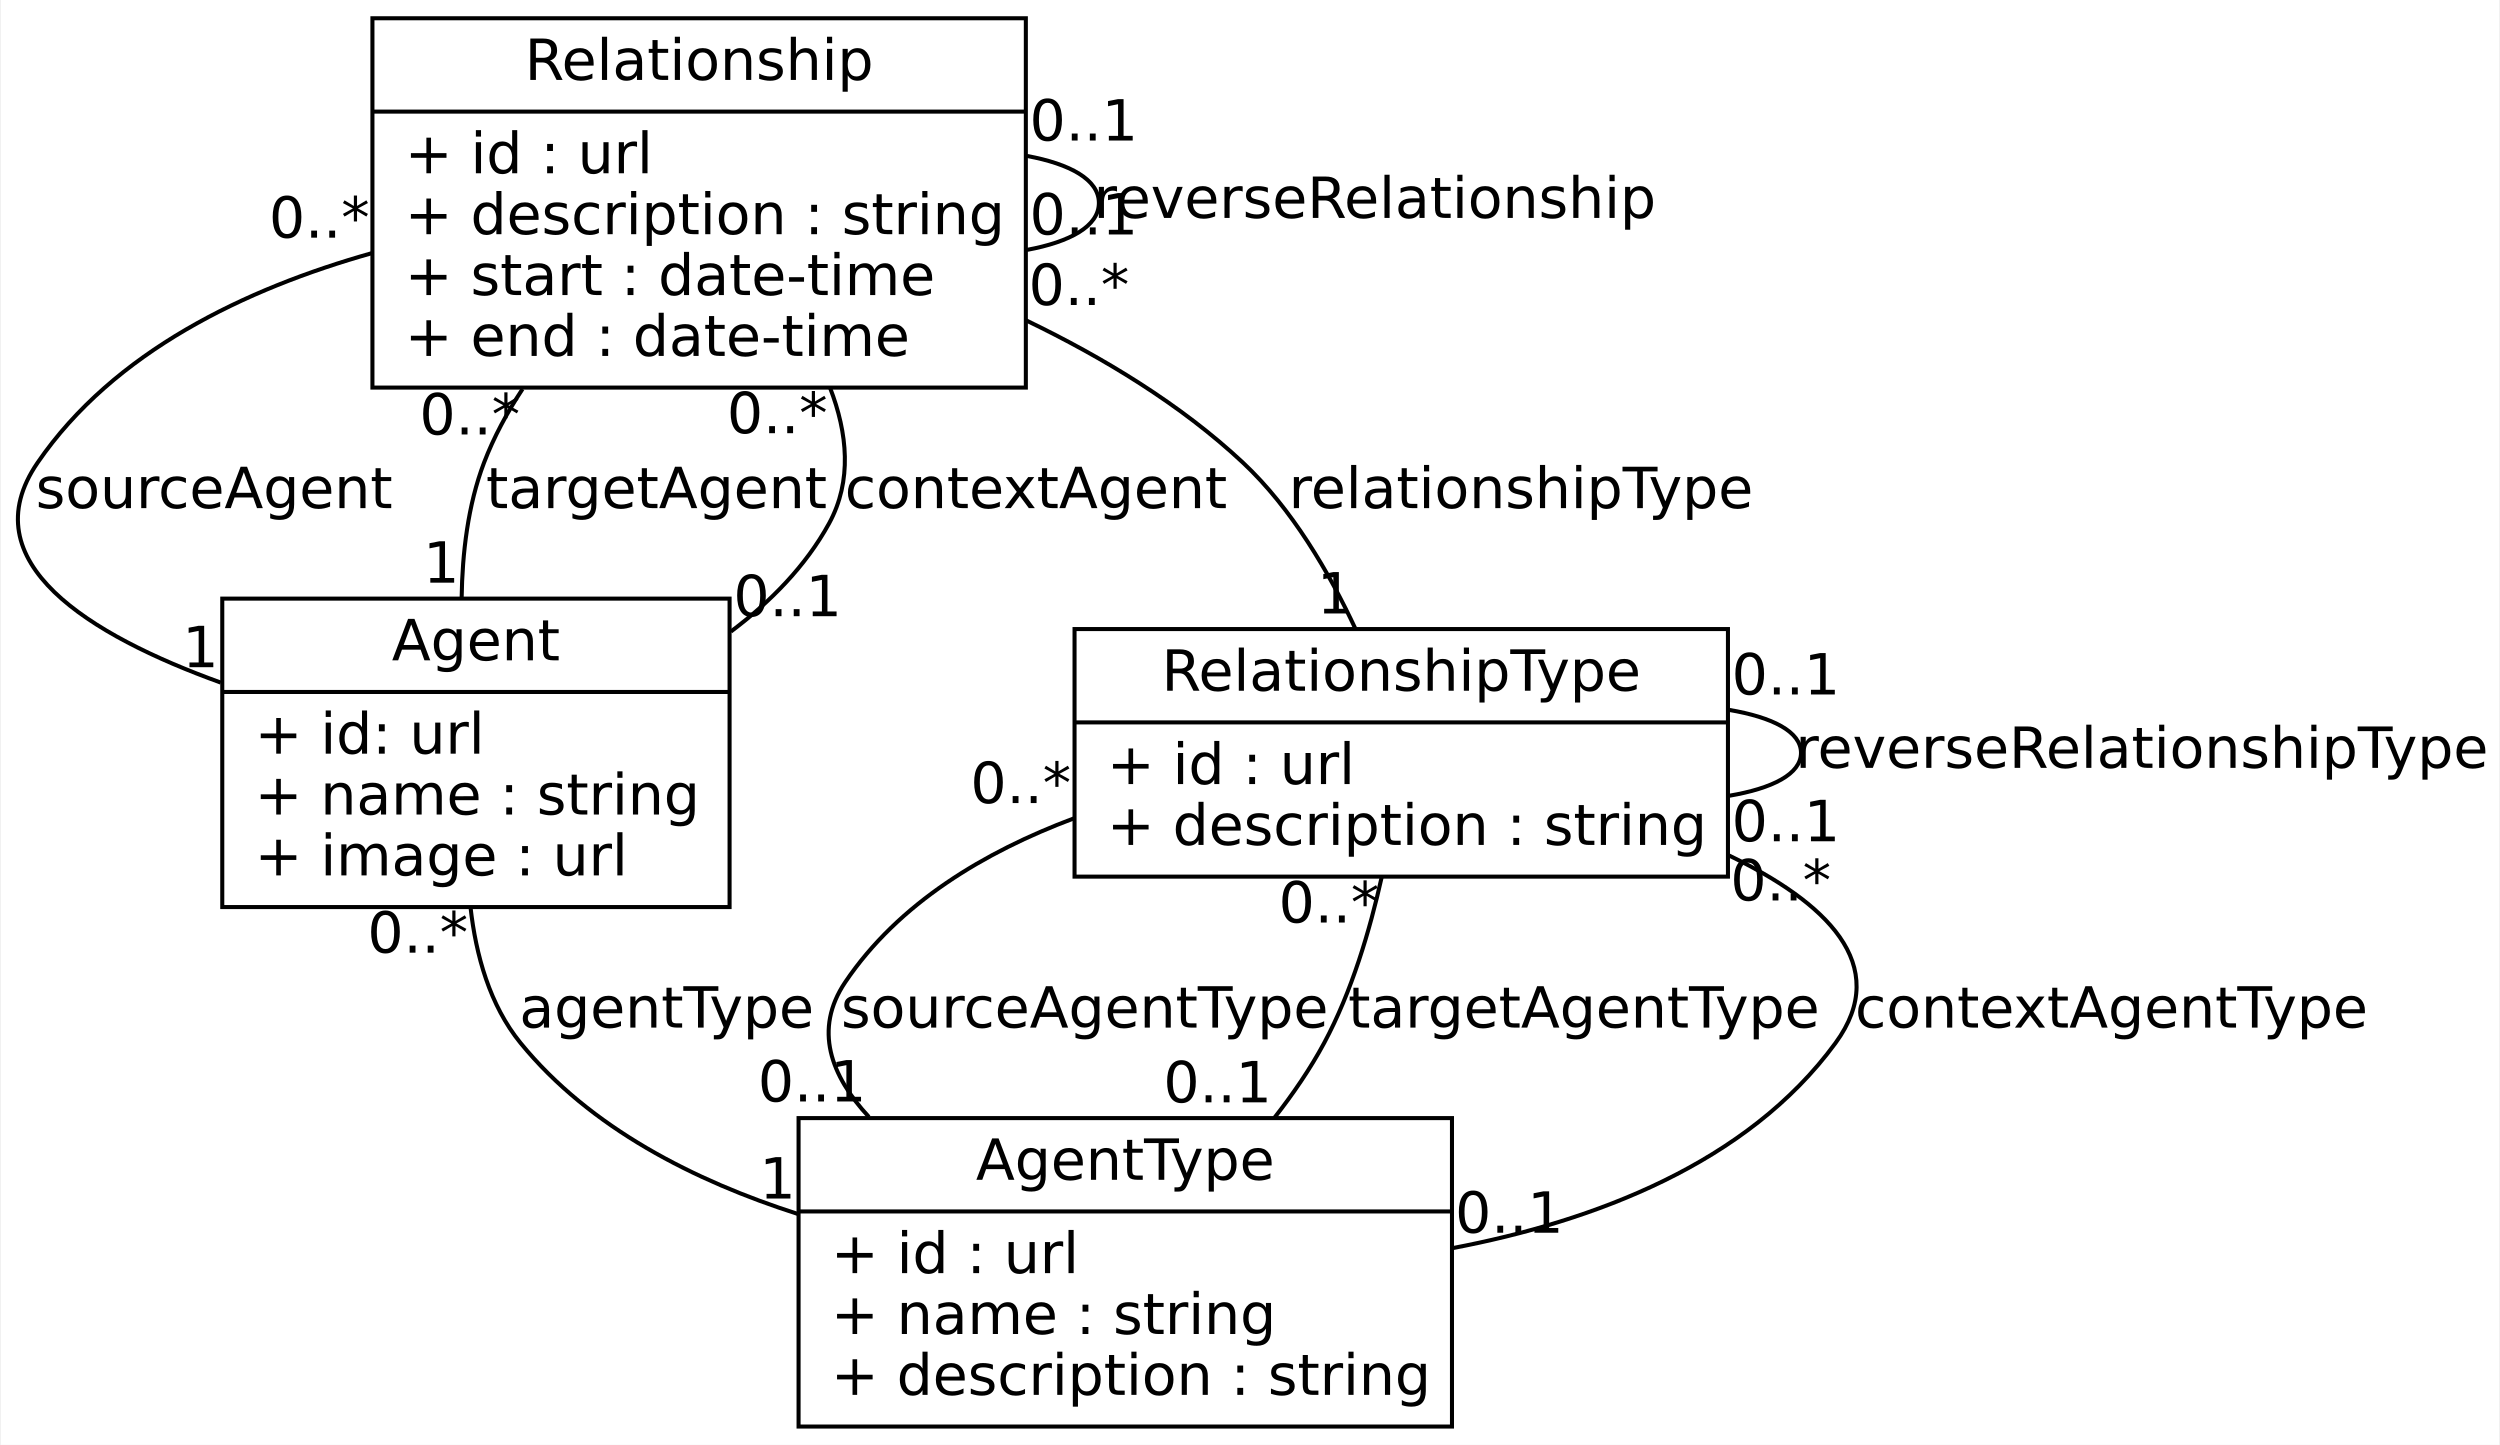
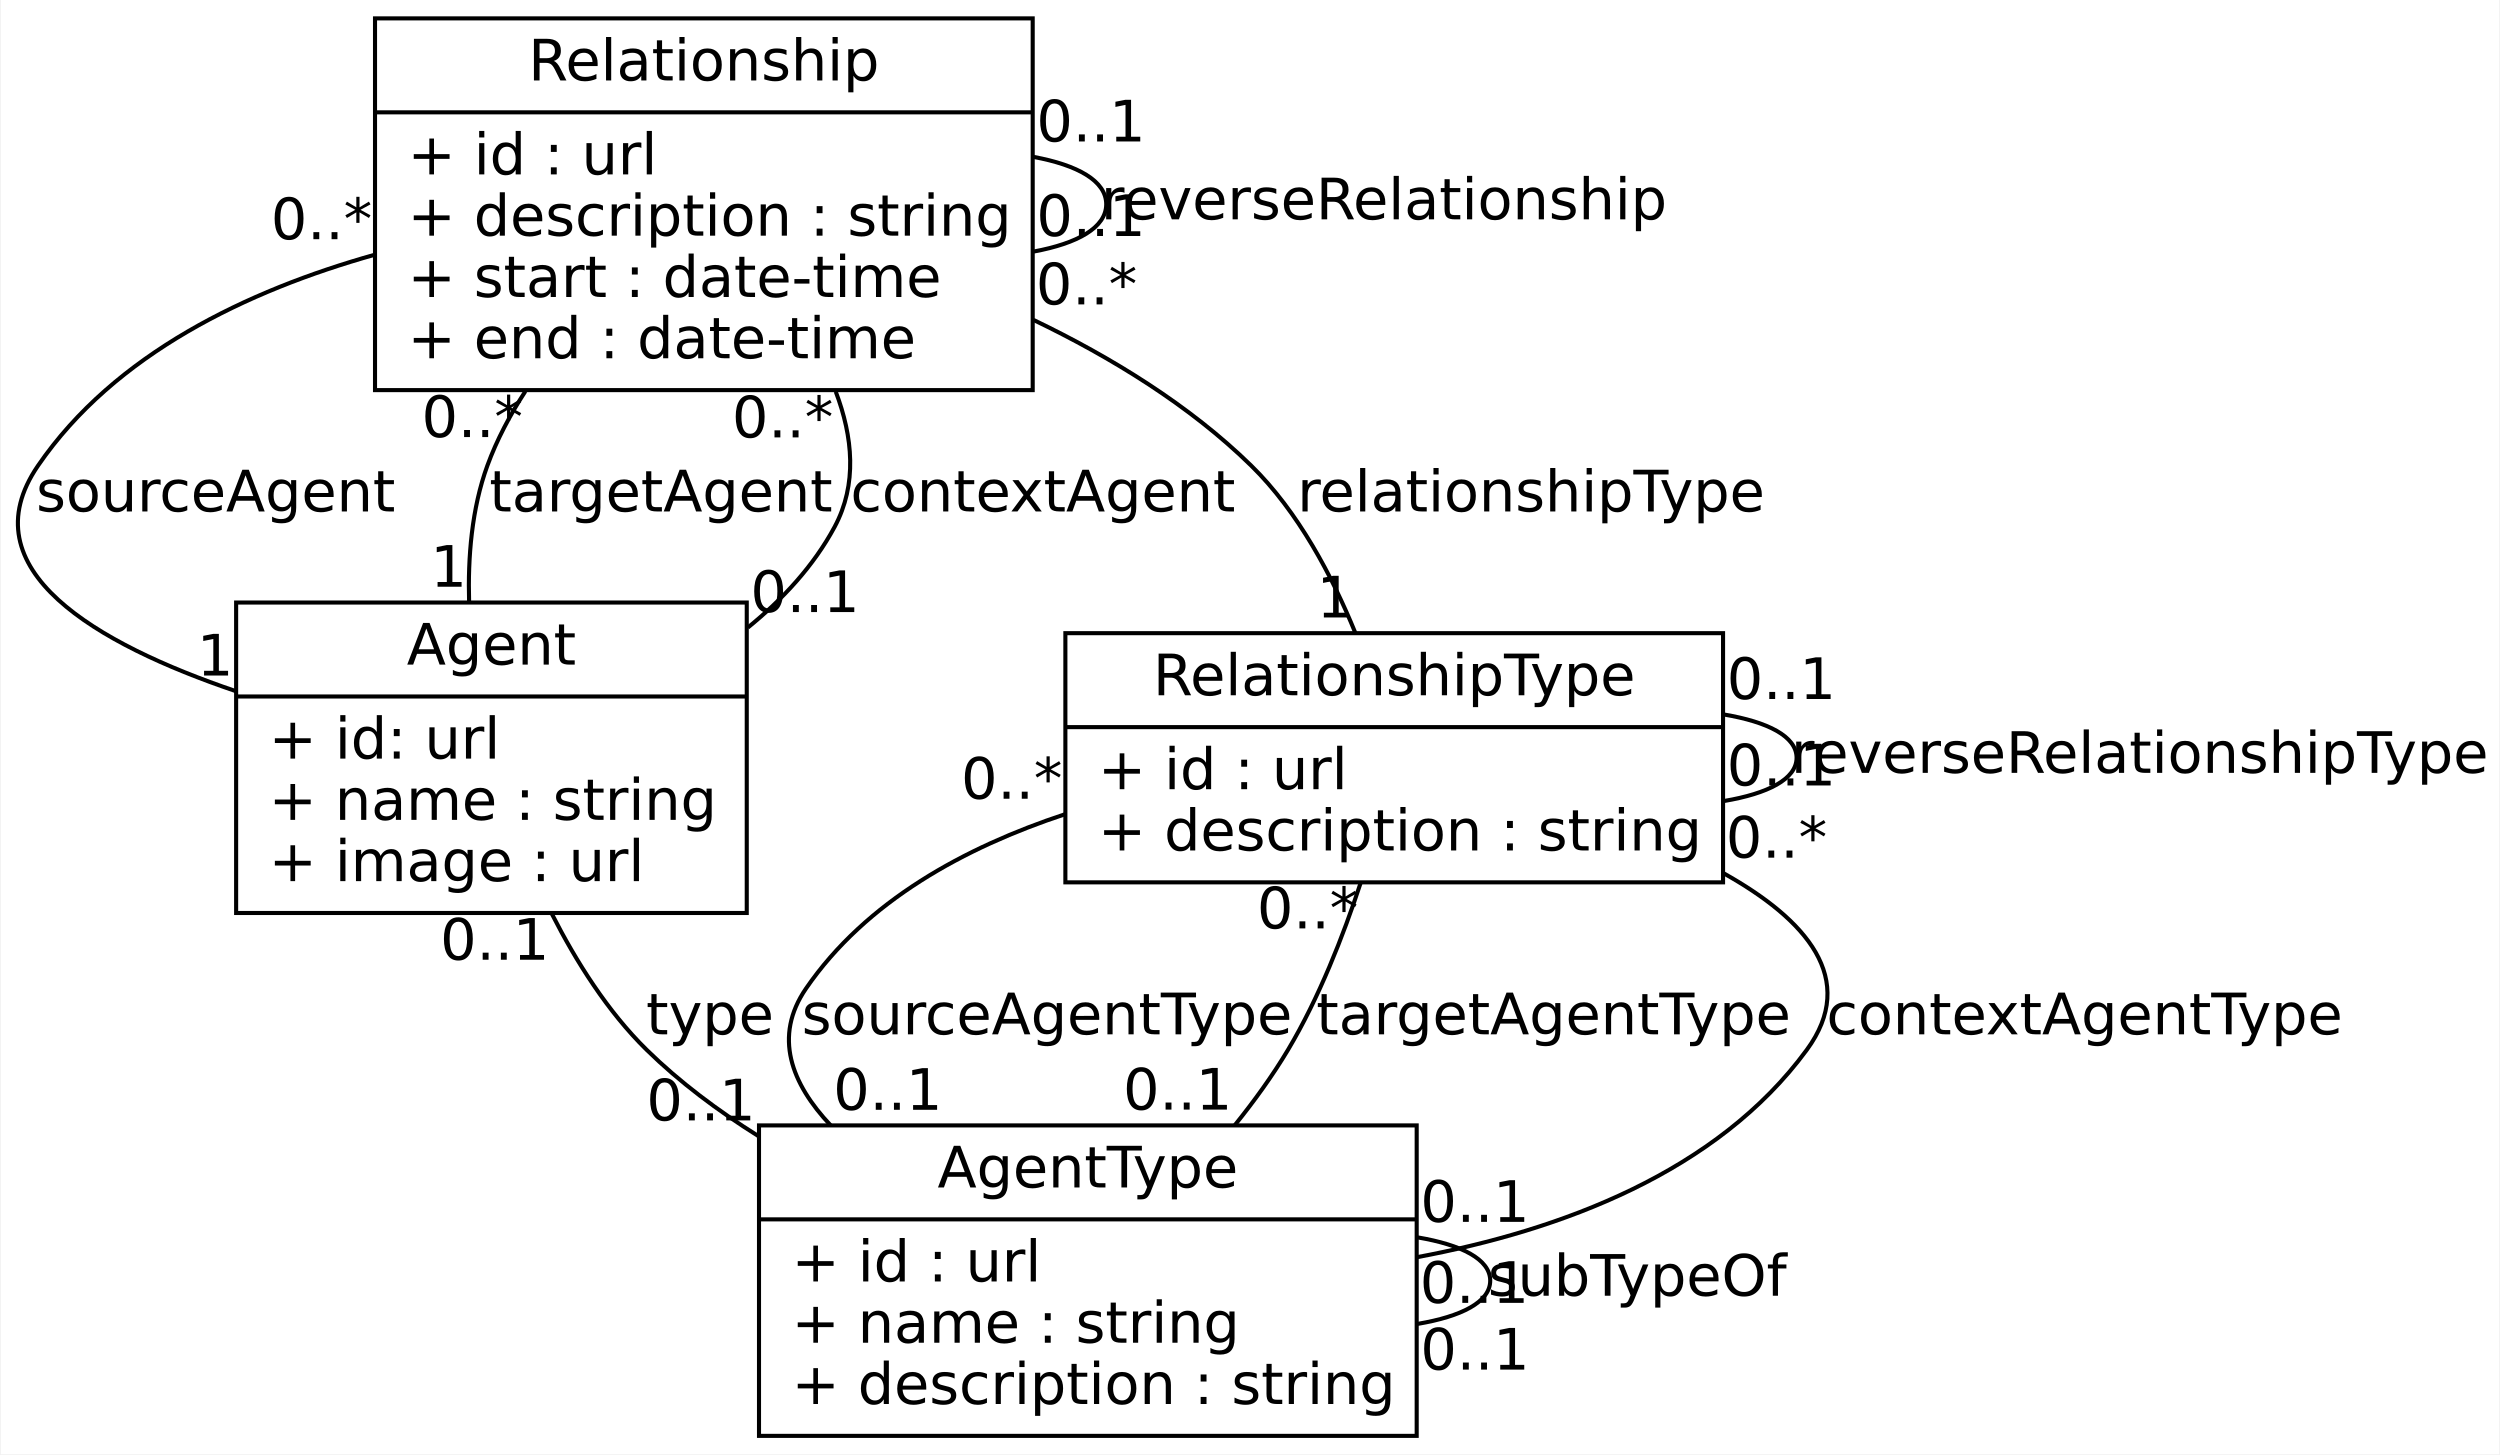
- <svg xmlns="http://www.w3.org/2000/svg" width="616pt" height="356pt" viewBox="0.00 0.00 615.54 356.00">
+ <svg xmlns="http://www.w3.org/2000/svg" width="612pt" height="356pt" viewBox="0.00 0.00 611.60 356.00">
  <g id="graph0" class="graph" transform="scale(1 1) rotate(0) translate(4 352)">
-     <polygon fill="white" stroke="none" points="-4,4 -4,-352 611.537,-352 611.537,4 -4,4" />
+     <polygon fill="white" stroke="none" points="-4,4 -4,-352 607.604,-352 607.604,4 -4,4" />
    <g id="node1" class="node">
-       <polygon fill="none" stroke="black" points="192.537,-0.5 192.537,-76.5 353.537,-76.5 353.537,-0.5 192.537,-0.5" />
-       <text text-anchor="middle" x="273.037" y="-61.3" font-family="Bitstream Vera Sans" font-size="14.00">AgentType</text>
-       <polyline fill="none" stroke="black" points="192.537,-53.5 353.537,-53.5 " />
-       <text text-anchor="start" x="200.537" y="-38.3" font-family="Bitstream Vera Sans" font-size="14.00">+ id : url</text>
-       <text text-anchor="start" x="200.537" y="-23.3" font-family="Bitstream Vera Sans" font-size="14.00">+ name : string</text>
-       <text text-anchor="start" x="200.537" y="-8.3" font-family="Bitstream Vera Sans" font-size="14.00">+ description : string</text>
+       <polygon fill="none" stroke="black" points="181.604,-0.5 181.604,-76.5 342.604,-76.5 342.604,-0.5 181.604,-0.5" />
+       <text text-anchor="middle" x="262.104" y="-61.3" font-family="Bitstream Vera Sans" font-size="14.00">AgentType</text>
+       <polyline fill="none" stroke="black" points="181.604,-53.5 342.604,-53.5 " />
+       <text text-anchor="start" x="189.604" y="-38.3" font-family="Bitstream Vera Sans" font-size="14.00">+ id : url</text>
+       <text text-anchor="start" x="189.604" y="-23.3" font-family="Bitstream Vera Sans" font-size="14.00">+ name : string</text>
+       <text text-anchor="start" x="189.604" y="-8.3" font-family="Bitstream Vera Sans" font-size="14.00">+ description : string</text>
+     </g>
+     <g id="edge8" class="edge">
+       <path fill="none" stroke="black" d="M342.873,-49.082C353.534,-47.277 360.604,-43.75 360.604,-38.5 360.604,-33.25 353.534,-29.723 342.873,-27.918" />
+       <text text-anchor="middle" x="396.604" y="-34.8" font-family="Bitstream Vera Sans" font-size="14.00">subTypeOf</text>
+       <text text-anchor="middle" x="356.873" y="-16.718" font-family="Bitstream Vera Sans" font-size="14.00">0..1</text>
+       <text text-anchor="middle" x="356.873" y="-52.882" font-family="Bitstream Vera Sans" font-size="14.00">0..1</text>
    </g>
    <g id="node2" class="node">
-       <polygon fill="none" stroke="black" points="50.537,-128.5 50.537,-204.5 175.537,-204.5 175.537,-128.5 50.537,-128.5" />
-       <text text-anchor="middle" x="113.037" y="-189.3" font-family="Bitstream Vera Sans" font-size="14.00">Agent</text>
-       <polyline fill="none" stroke="black" points="50.537,-181.5 175.537,-181.5 " />
-       <text text-anchor="start" x="58.537" y="-166.3" font-family="Bitstream Vera Sans" font-size="14.00">+ id: url</text>
-       <text text-anchor="start" x="58.537" y="-151.3" font-family="Bitstream Vera Sans" font-size="14.00">+ name : string</text>
-       <text text-anchor="start" x="58.537" y="-136.3" font-family="Bitstream Vera Sans" font-size="14.00">+ image : url</text>
+       <polygon fill="none" stroke="black" points="53.604,-128.5 53.604,-204.5 178.604,-204.5 178.604,-128.5 53.604,-128.5" />
+       <text text-anchor="middle" x="116.104" y="-189.3" font-family="Bitstream Vera Sans" font-size="14.00">Agent</text>
+       <polyline fill="none" stroke="black" points="53.604,-181.5 178.604,-181.5 " />
+       <text text-anchor="start" x="61.604" y="-166.3" font-family="Bitstream Vera Sans" font-size="14.00">+ id: url</text>
+       <text text-anchor="start" x="61.604" y="-151.3" font-family="Bitstream Vera Sans" font-size="14.00">+ name : string</text>
+       <text text-anchor="start" x="61.604" y="-136.3" font-family="Bitstream Vera Sans" font-size="14.00">+ image : url</text>
    </g>
-     <g id="edge8" class="edge">
-       <path fill="none" stroke="black" d="M111.704,-128.468C113.02,-116.685 116.44,-104.309 124.037,-95 141.142,-74.042 166.986,-60.996 192.372,-52.877" />
-       <text text-anchor="middle" x="160.037" y="-98.8" font-family="Bitstream Vera Sans" font-size="14.00">agentType</text>
-       <text text-anchor="middle" x="187.372" y="-56.677" font-family="Bitstream Vera Sans" font-size="14.00">1</text>
-       <text text-anchor="middle" x="98.704" y="-117.268" font-family="Bitstream Vera Sans" font-size="14.00">0..*</text>
+     <g id="edge9" class="edge">
+       <path fill="none" stroke="black" d="M130.911,-128.258C136.846,-116.596 144.573,-104.345 154.104,-95 162.157,-87.104 171.561,-80.084 181.399,-73.919" />
+       <text text-anchor="middle" x="169.604" y="-98.8" font-family="Bitstream Vera Sans" font-size="14.00">type</text>
+       <text text-anchor="middle" x="167.399" y="-77.719" font-family="Bitstream Vera Sans" font-size="14.00">0..1</text>
+       <text text-anchor="middle" x="116.911" y="-117.058" font-family="Bitstream Vera Sans" font-size="14.00">0..1</text>
    </g>
    <g id="node3" class="node">
-       <polygon fill="none" stroke="black" points="260.537,-136 260.537,-197 421.537,-197 421.537,-136 260.537,-136" />
-       <text text-anchor="middle" x="341.037" y="-181.8" font-family="Bitstream Vera Sans" font-size="14.00">RelationshipType</text>
-       <polyline fill="none" stroke="black" points="260.537,-174 421.537,-174 " />
-       <text text-anchor="start" x="268.537" y="-158.8" font-family="Bitstream Vera Sans" font-size="14.00">+ id : url</text>
-       <text text-anchor="start" x="268.537" y="-143.8" font-family="Bitstream Vera Sans" font-size="14.00">+ description : string</text>
+       <polygon fill="none" stroke="black" points="256.604,-136 256.604,-197 417.604,-197 417.604,-136 256.604,-136" />
+       <text text-anchor="middle" x="337.104" y="-181.8" font-family="Bitstream Vera Sans" font-size="14.00">RelationshipType</text>
+       <polyline fill="none" stroke="black" points="256.604,-174 417.604,-174 " />
+       <text text-anchor="start" x="264.604" y="-158.8" font-family="Bitstream Vera Sans" font-size="14.00">+ id : url</text>
+       <text text-anchor="start" x="264.604" y="-143.8" font-family="Bitstream Vera Sans" font-size="14.00">+ description : string</text>
    </g>
    <g id="edge4" class="edge">
-       <path fill="none" stroke="black" d="M260.285,-150.323C238.402,-142.116 217.159,-129.473 204.037,-110 196.19,-98.354 200.449,-86.935 209.864,-76.793" />
-       <text text-anchor="middle" x="263.037" y="-98.8" font-family="Bitstream Vera Sans" font-size="14.00">sourceAgentType</text>
-       <text text-anchor="middle" x="195.864" y="-80.593" font-family="Bitstream Vera Sans" font-size="14.00">0..1</text>
-       <text text-anchor="middle" x="247.285" y="-154.123" font-family="Bitstream Vera Sans" font-size="14.00">0..*</text>
+       <path fill="none" stroke="black" d="M256.478,-152.664C232.045,-144.586 207.81,-131.428 193.104,-110 185.06,-98.28 189.486,-86.749 199.14,-76.516" />
+       <text text-anchor="middle" x="252.104" y="-98.8" font-family="Bitstream Vera Sans" font-size="14.00">sourceAgentType</text>
+       <text text-anchor="middle" x="213.14" y="-80.316" font-family="Bitstream Vera Sans" font-size="14.00">0..1</text>
+       <text text-anchor="middle" x="243.478" y="-156.464" font-family="Bitstream Vera Sans" font-size="14.00">0..*</text>
    </g>
    <g id="edge5" class="edge">
-       <path fill="none" stroke="black" d="M336.224,-135.892C333.317,-122.831 328.82,-107.617 322.037,-95 318.629,-88.66 314.367,-82.438 309.788,-76.586" />
-       <text text-anchor="middle" x="386.037" y="-98.8" font-family="Bitstream Vera Sans" font-size="14.00">targetAgentType</text>
-       <text text-anchor="middle" x="295.788" y="-80.386" font-family="Bitstream Vera Sans" font-size="14.00">0..1</text>
-       <text text-anchor="middle" x="323.224" y="-124.692" font-family="Bitstream Vera Sans" font-size="14.00">0..*</text>
+       <path fill="none" stroke="black" d="M328.904,-135.93C324.613,-122.876 318.661,-107.657 311.104,-95 307.348,-88.71 302.835,-82.469 298.089,-76.568" />
+       <text text-anchor="middle" x="376.104" y="-98.8" font-family="Bitstream Vera Sans" font-size="14.00">targetAgentType</text>
+       <text text-anchor="middle" x="284.089" y="-80.368" font-family="Bitstream Vera Sans" font-size="14.00">0..1</text>
+       <text text-anchor="middle" x="315.904" y="-124.73" font-family="Bitstream Vera Sans" font-size="14.00">0..*</text>
    </g>
    <g id="edge6" class="edge">
-       <path fill="none" stroke="black" d="M421.538,-141.335C445.556,-129.82 462.162,-114.298 448.037,-95 426.294,-65.294 388.548,-51.095 353.666,-44.458" />
-       <text text-anchor="middle" x="516.037" y="-98.8" font-family="Bitstream Vera Sans" font-size="14.00">contextAgentType</text>
-       <text text-anchor="middle" x="367.666" y="-48.258" font-family="Bitstream Vera Sans" font-size="14.00">0..1</text>
-       <text text-anchor="middle" x="434.538" y="-130.135" font-family="Bitstream Vera Sans" font-size="14.00">0..*</text>
+       <path fill="none" stroke="black" d="M417.694,-138.249C437.976,-126.92 450.811,-112.331 438.104,-95 416.128,-65.028 377.931,-50.823 342.726,-44.25" />
+       <text text-anchor="middle" x="506.104" y="-98.8" font-family="Bitstream Vera Sans" font-size="14.00">contextAgentType</text>
+       <text text-anchor="middle" x="356.726" y="-33.05" font-family="Bitstream Vera Sans" font-size="14.00">0..1</text>
+       <text text-anchor="middle" x="430.694" y="-142.049" font-family="Bitstream Vera Sans" font-size="14.00">0..*</text>
    </g>
-     <g id="edge9" class="edge">
-       <path fill="none" stroke="black" d="M421.807,-177.082C432.467,-175.277 439.537,-171.75 439.537,-166.5 439.537,-161.25 432.467,-157.723 421.807,-155.918" />
-       <text text-anchor="middle" x="523.537" y="-162.8" font-family="Bitstream Vera Sans" font-size="14.00">reverseRelationshipType</text>
-       <text text-anchor="middle" x="435.807" y="-144.718" font-family="Bitstream Vera Sans" font-size="14.00">0..1</text>
-       <text text-anchor="middle" x="435.807" y="-180.882" font-family="Bitstream Vera Sans" font-size="14.00">0..1</text>
+     <g id="edge10" class="edge">
+       <path fill="none" stroke="black" d="M417.873,-177.082C428.534,-175.277 435.604,-171.75 435.604,-166.5 435.604,-161.25 428.534,-157.723 417.873,-155.918" />
+       <text text-anchor="middle" x="519.604" y="-162.8" font-family="Bitstream Vera Sans" font-size="14.00">reverseRelationshipType</text>
+       <text text-anchor="middle" x="431.873" y="-159.718" font-family="Bitstream Vera Sans" font-size="14.00">0..1</text>
+       <text text-anchor="middle" x="431.873" y="-180.882" font-family="Bitstream Vera Sans" font-size="14.00">0..1</text>
    </g>
    <g id="node4" class="node">
-       <polygon fill="none" stroke="black" points="87.537,-256.5 87.537,-347.5 248.537,-347.5 248.537,-256.5 87.537,-256.5" />
-       <text text-anchor="middle" x="168.037" y="-332.3" font-family="Bitstream Vera Sans" font-size="14.00">Relationship</text>
-       <polyline fill="none" stroke="black" points="87.537,-324.5 248.537,-324.5 " />
-       <text text-anchor="start" x="95.537" y="-309.3" font-family="Bitstream Vera Sans" font-size="14.00">+ id : url</text>
-       <text text-anchor="start" x="95.537" y="-294.3" font-family="Bitstream Vera Sans" font-size="14.00">+ description : string</text>
-       <text text-anchor="start" x="95.537" y="-279.3" font-family="Bitstream Vera Sans" font-size="14.00">+ start : date-time</text>
-       <text text-anchor="start" x="95.537" y="-264.3" font-family="Bitstream Vera Sans" font-size="14.00">+ end : date-time</text>
+       <polygon fill="none" stroke="black" points="87.604,-256.5 87.604,-347.5 248.604,-347.5 248.604,-256.5 87.604,-256.5" />
+       <text text-anchor="middle" x="168.104" y="-332.3" font-family="Bitstream Vera Sans" font-size="14.00">Relationship</text>
+       <polyline fill="none" stroke="black" points="87.604,-324.5 248.604,-324.5 " />
+       <text text-anchor="start" x="95.604" y="-309.3" font-family="Bitstream Vera Sans" font-size="14.00">+ id : url</text>
+       <text text-anchor="start" x="95.604" y="-294.3" font-family="Bitstream Vera Sans" font-size="14.00">+ description : string</text>
+       <text text-anchor="start" x="95.604" y="-279.3" font-family="Bitstream Vera Sans" font-size="14.00">+ start : date-time</text>
+       <text text-anchor="start" x="95.604" y="-264.3" font-family="Bitstream Vera Sans" font-size="14.00">+ end : date-time</text>
    </g>
    <g id="edge1" class="edge">
-       <path fill="none" stroke="black" d="M87.447,-289.638C56.359,-280.886 23.822,-265.4 5.037,-238 -11.739,-213.53 17.783,-195.504 50.171,-183.807" />
-       <text text-anchor="middle" x="48.537" y="-226.8" font-family="Bitstream Vera Sans" font-size="14.00">sourceAgent</text>
-       <text text-anchor="middle" x="45.171" y="-187.607" font-family="Bitstream Vera Sans" font-size="14.00">1</text>
-       <text text-anchor="middle" x="74.447" y="-293.438" font-family="Bitstream Vera Sans" font-size="14.00">0..*</text>
+       <path fill="none" stroke="black" d="M87.514,-289.638C56.426,-280.886 23.889,-265.4 5.104,-238 -12.323,-212.581 19.498,-194.366 53.472,-182.825" />
+       <text text-anchor="middle" x="48.604" y="-226.8" font-family="Bitstream Vera Sans" font-size="14.00">sourceAgent</text>
+       <text text-anchor="middle" x="48.472" y="-186.625" font-family="Bitstream Vera Sans" font-size="14.00">1</text>
+       <text text-anchor="middle" x="74.514" y="-293.438" font-family="Bitstream Vera Sans" font-size="14.00">0..*</text>
    </g>
    <g id="edge2" class="edge">
-       <path fill="none" stroke="black" d="M124.521,-256.144C120.728,-250.374 117.428,-244.278 115.037,-238 111.072,-227.587 109.673,-215.669 109.517,-204.631" />
-       <text text-anchor="middle" x="157.537" y="-226.8" font-family="Bitstream Vera Sans" font-size="14.00">targetAgent</text>
-       <text text-anchor="middle" x="104.517" y="-208.431" font-family="Bitstream Vera Sans" font-size="14.00">1</text>
-       <text text-anchor="middle" x="111.521" y="-244.944" font-family="Bitstream Vera Sans" font-size="14.00">0..*</text>
+       <path fill="none" stroke="black" d="M124.409,-256.21C120.648,-250.429 117.405,-244.311 115.104,-238 111.287,-227.535 110.311,-215.602 110.637,-204.566" />
+       <text text-anchor="middle" x="157.604" y="-226.8" font-family="Bitstream Vera Sans" font-size="14.00">targetAgent</text>
+       <text text-anchor="middle" x="105.637" y="-208.366" font-family="Bitstream Vera Sans" font-size="14.00">1</text>
+       <text text-anchor="middle" x="111.409" y="-245.01" font-family="Bitstream Vera Sans" font-size="14.00">0..*</text>
    </g>
    <g id="edge3" class="edge">
-       <path fill="none" stroke="black" d="M200.287,-256.468C204.597,-245.31 205.807,-233.525 200.037,-223 194.267,-212.474 185.558,-203.657 175.843,-196.374" />
-       <text text-anchor="middle" x="251.037" y="-226.8" font-family="Bitstream Vera Sans" font-size="14.00">contextAgent</text>
-       <text text-anchor="middle" x="189.843" y="-200.174" font-family="Bitstream Vera Sans" font-size="14.00">0..1</text>
-       <text text-anchor="middle" x="187.287" y="-245.268" font-family="Bitstream Vera Sans" font-size="14.00">0..*</text>
+       <path fill="none" stroke="black" d="M200.393,-256.123C204.578,-245.084 205.72,-233.442 200.104,-223 194.971,-213.456 187.397,-205.279 178.866,-198.368" />
+       <text text-anchor="middle" x="251.104" y="-226.8" font-family="Bitstream Vera Sans" font-size="14.00">contextAgent</text>
+       <text text-anchor="middle" x="192.866" y="-202.168" font-family="Bitstream Vera Sans" font-size="14.00">0..1</text>
+       <text text-anchor="middle" x="187.393" y="-244.923" font-family="Bitstream Vera Sans" font-size="14.00">0..*</text>
    </g>
    <g id="edge7" class="edge">
-       <path fill="none" stroke="black" d="M248.623,-273.05C267.606,-263.906 286.743,-252.319 302.037,-238 314.086,-226.719 323.313,-210.859 329.76,-197.038" />
-       <text text-anchor="middle" x="370.537" y="-226.8" font-family="Bitstream Vera Sans" font-size="14.00">relationshipType</text>
-       <text text-anchor="middle" x="324.76" y="-200.838" font-family="Bitstream Vera Sans" font-size="14.00">1</text>
-       <text text-anchor="middle" x="261.623" y="-276.85" font-family="Bitstream Vera Sans" font-size="14.00">0..*</text>
+       <path fill="none" stroke="black" d="M248.789,-273.687C267.878,-264.509 287.04,-252.746 302.104,-238 313.627,-226.72 321.963,-210.861 327.602,-197.039" />
+       <text text-anchor="middle" x="370.604" y="-226.8" font-family="Bitstream Vera Sans" font-size="14.00">relationshipType</text>
+       <text text-anchor="middle" x="322.602" y="-200.839" font-family="Bitstream Vera Sans" font-size="14.00">1</text>
+       <text text-anchor="middle" x="261.789" y="-277.487" font-family="Bitstream Vera Sans" font-size="14.00">0..*</text>
    </g>
-     <g id="edge10" class="edge">
-       <path fill="none" stroke="black" d="M248.807,-313.574C259.467,-311.6 266.537,-307.742 266.537,-302 266.537,-296.258 259.467,-292.4 248.807,-290.426" />
-       <text text-anchor="middle" x="334.537" y="-298.3" font-family="Bitstream Vera Sans" font-size="14.00">reverseRelationship</text>
-       <text text-anchor="middle" x="262.807" y="-294.226" font-family="Bitstream Vera Sans" font-size="14.00">0..1</text>
-       <text text-anchor="middle" x="262.807" y="-317.374" font-family="Bitstream Vera Sans" font-size="14.00">0..1</text>
+     <g id="edge11" class="edge">
+       <path fill="none" stroke="black" d="M248.873,-313.574C259.534,-311.6 266.604,-307.742 266.604,-302 266.604,-296.258 259.534,-292.4 248.873,-290.426" />
+       <text text-anchor="middle" x="334.604" y="-298.3" font-family="Bitstream Vera Sans" font-size="14.00">reverseRelationship</text>
+       <text text-anchor="middle" x="262.873" y="-294.226" font-family="Bitstream Vera Sans" font-size="14.00">0..1</text>
+       <text text-anchor="middle" x="262.873" y="-317.374" font-family="Bitstream Vera Sans" font-size="14.00">0..1</text>
    </g>
  </g>
</svg>
